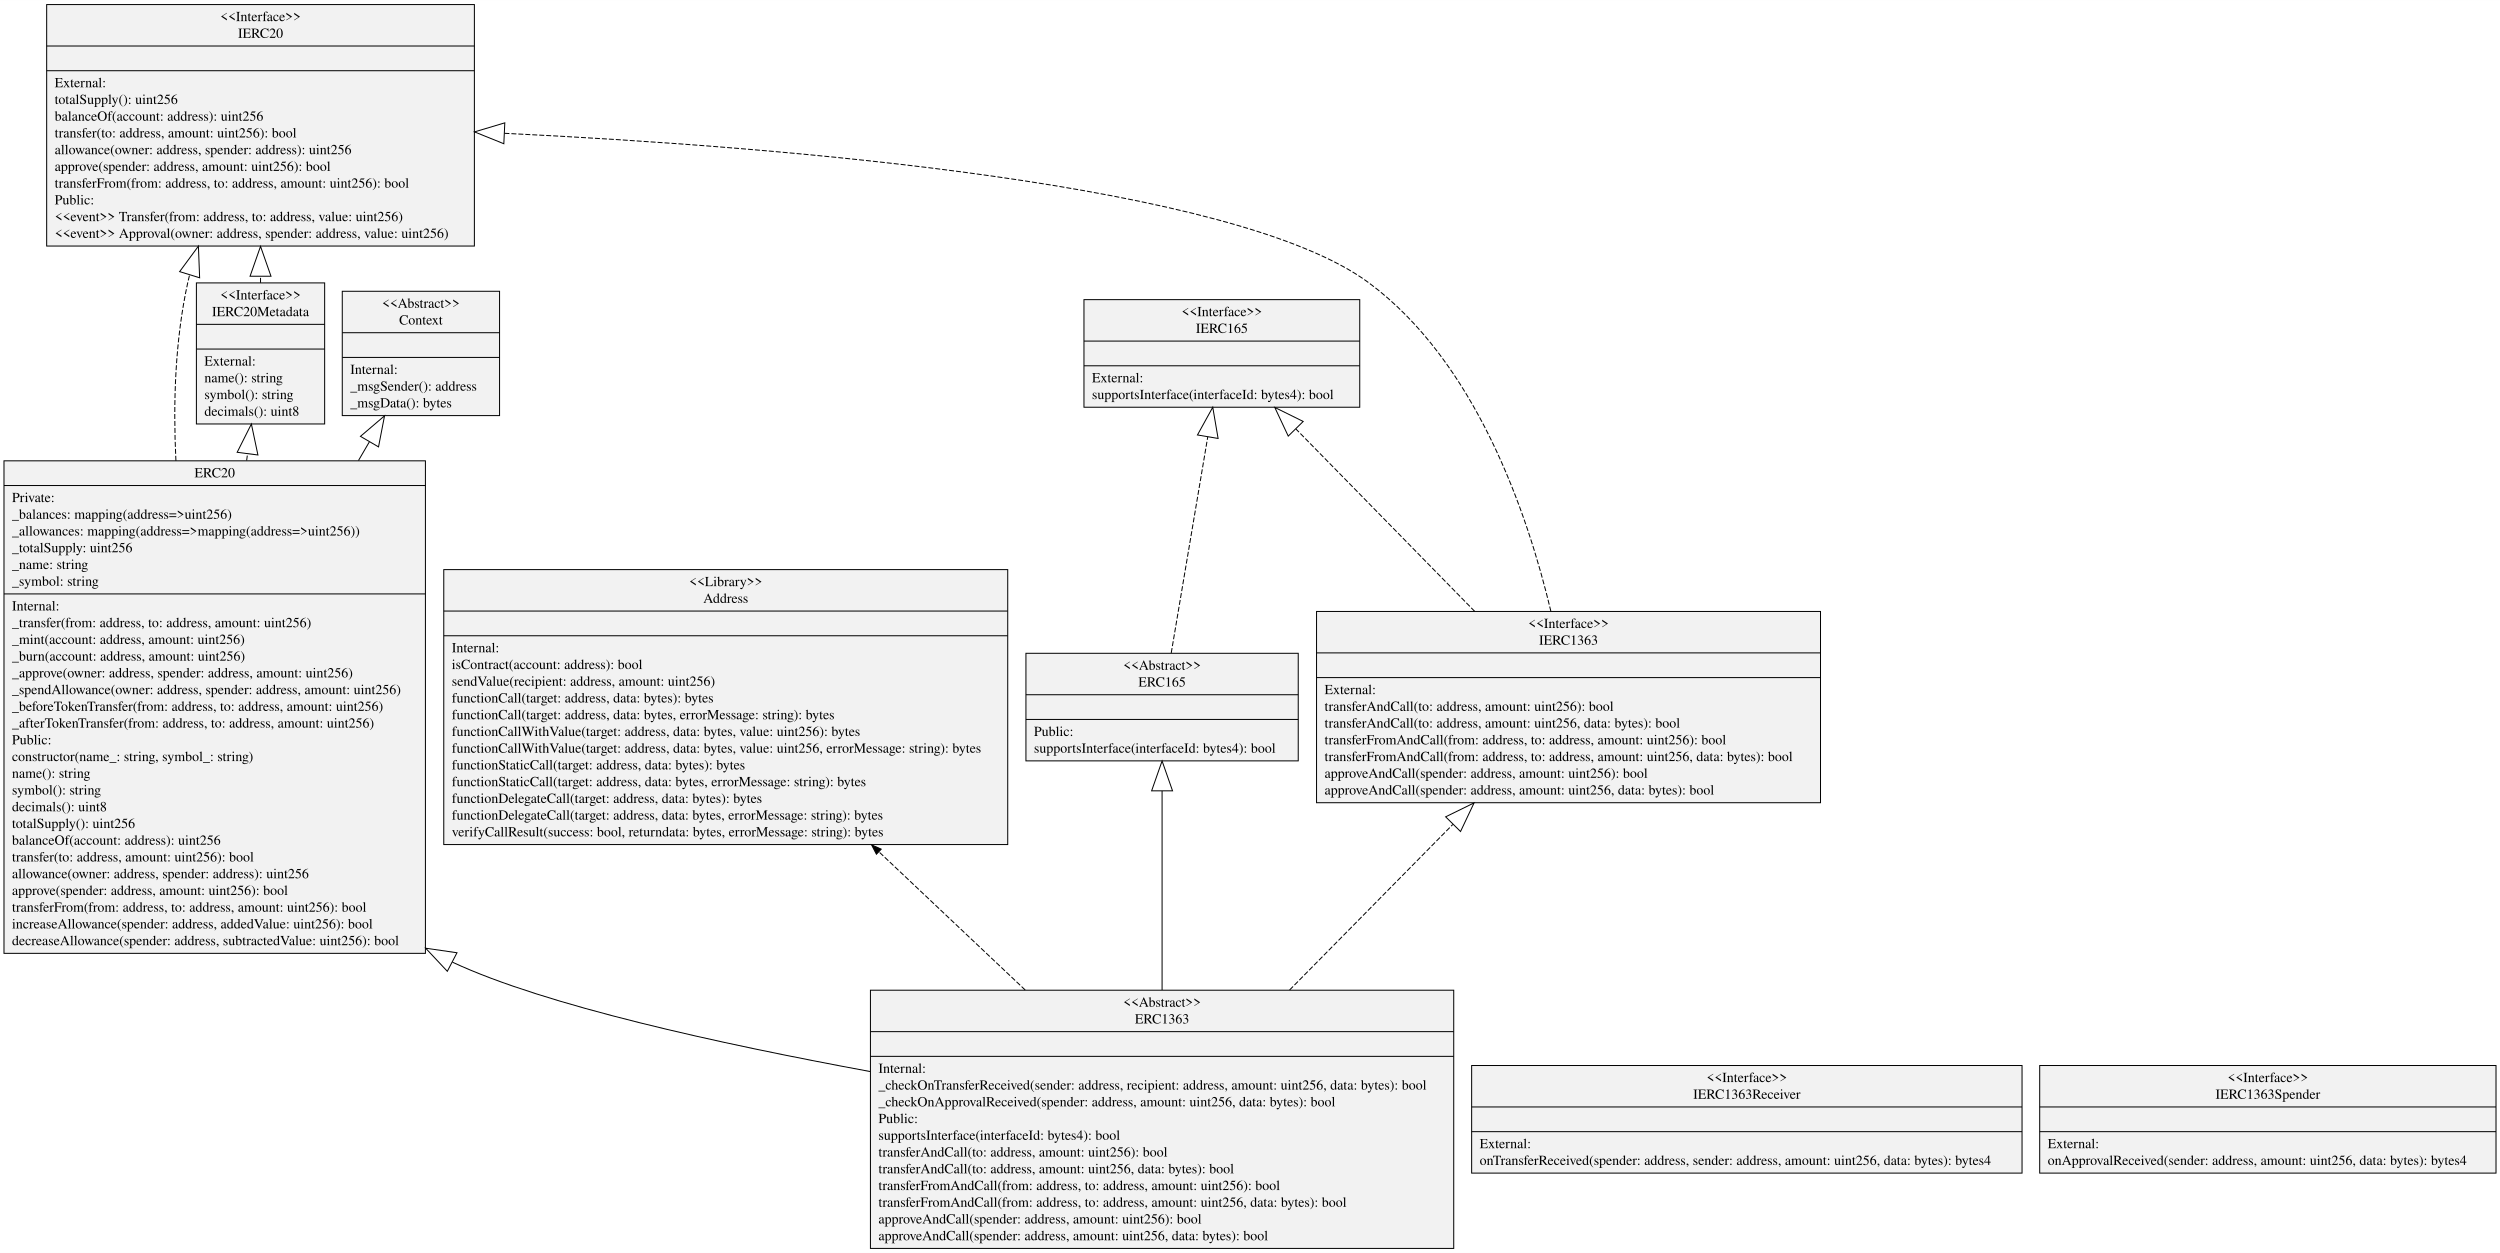
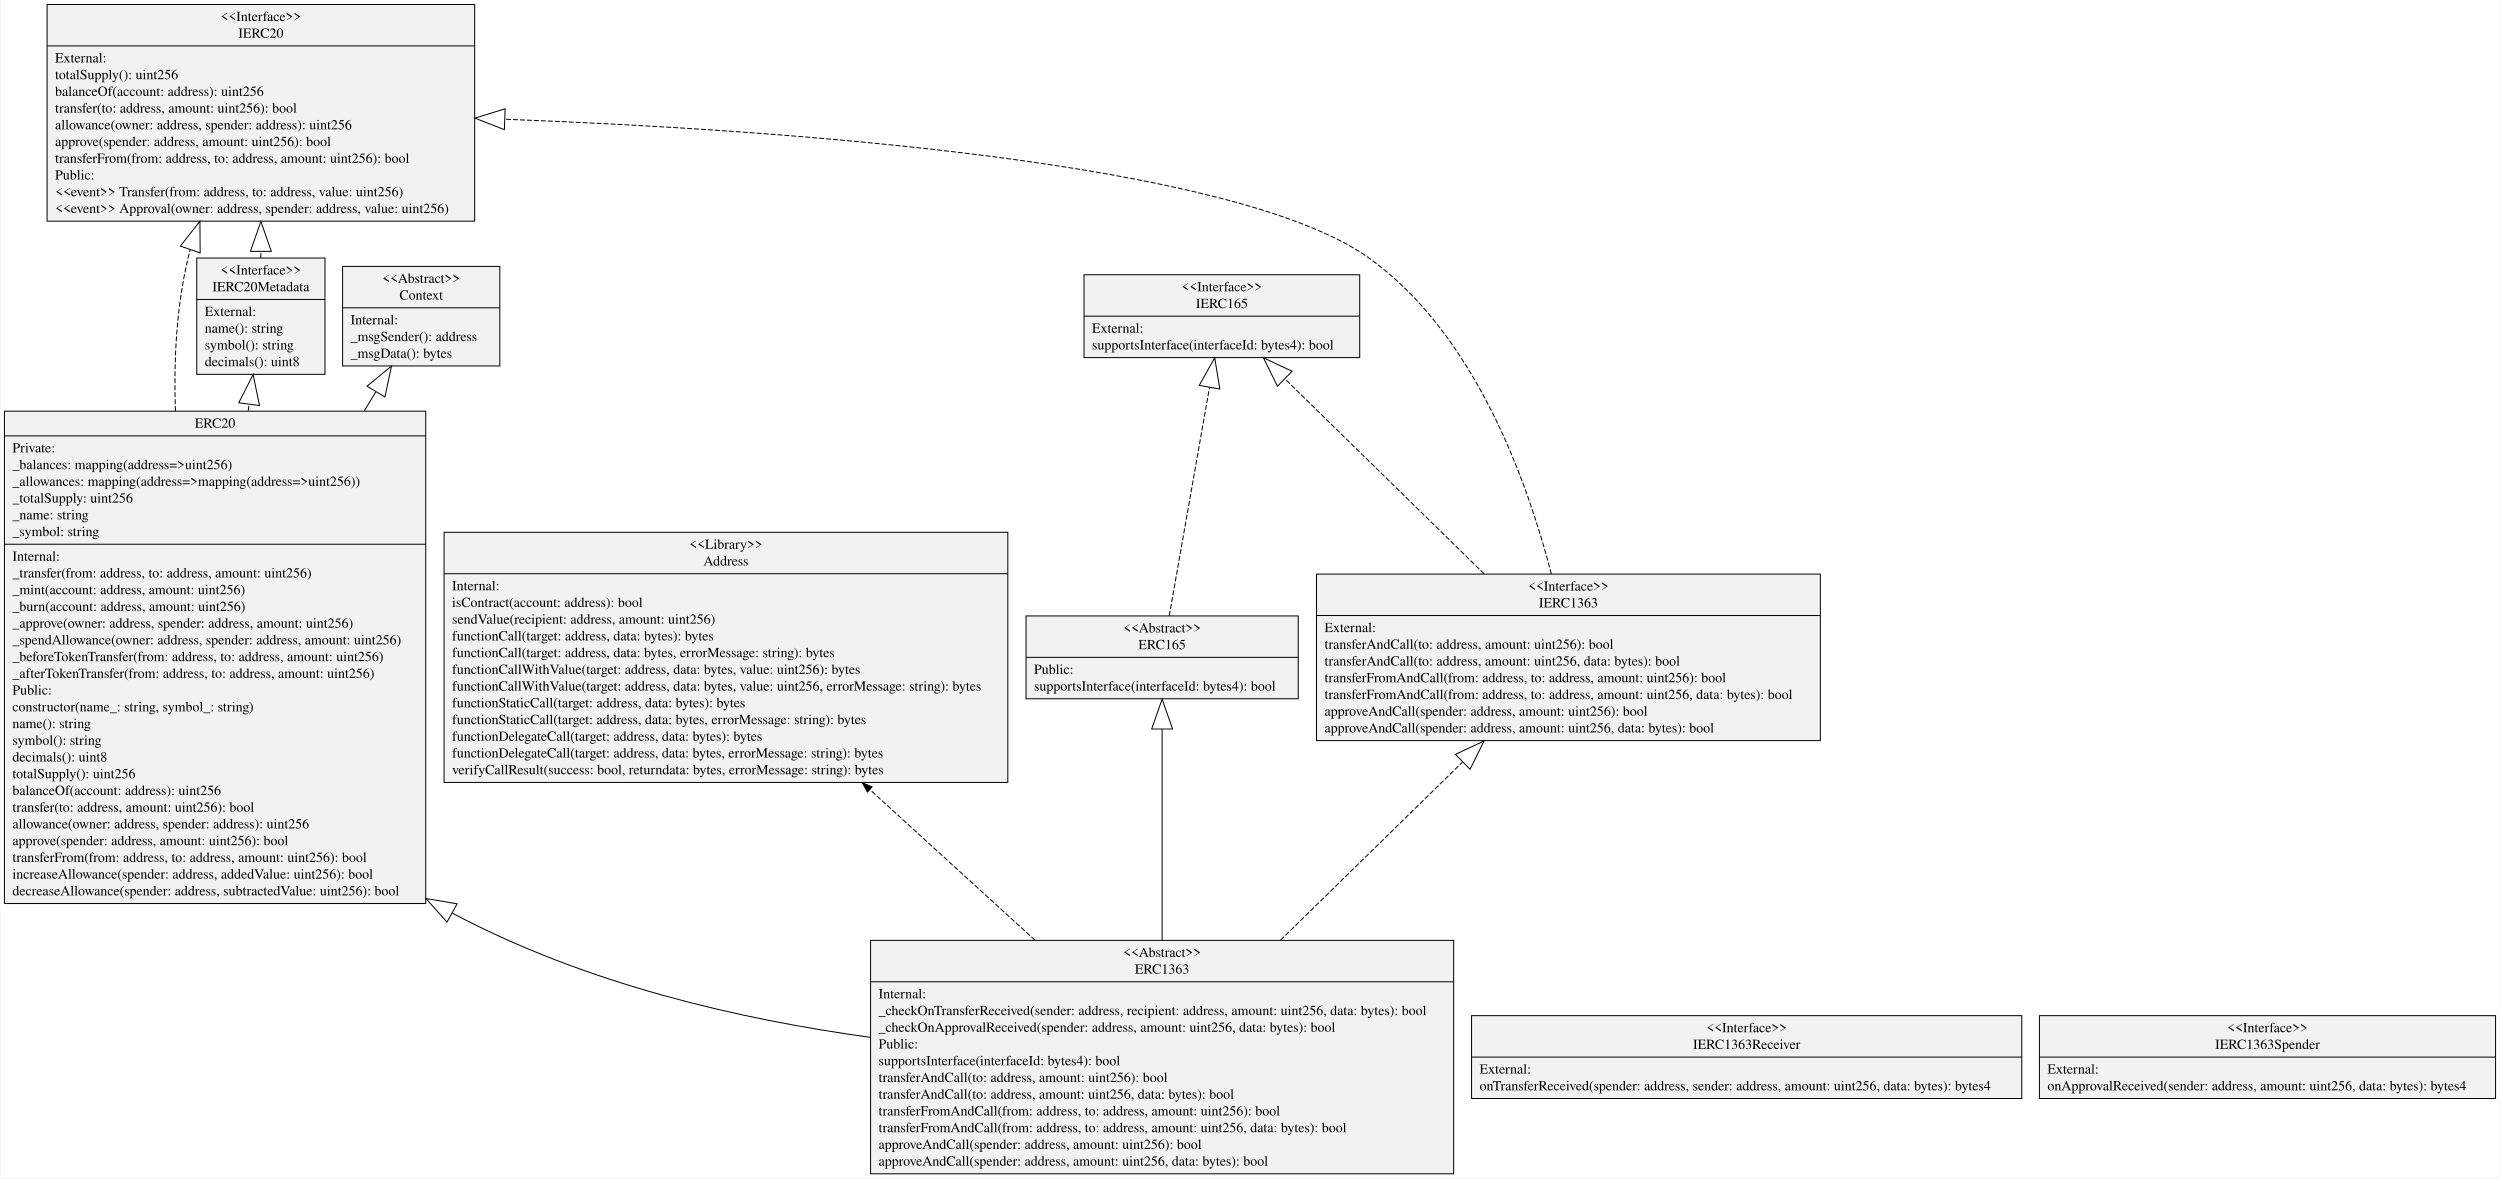
- <svg xmlns="http://www.w3.org/2000/svg" width="2510pt" height="1258pt" viewBox="0.00 0.00 2509.55 1257.60">
-   <g id="graph0" class="graph" transform="scale(1 1) rotate(0) translate(4 1253.6)">
-     <polygon fill="#ffffff" stroke="transparent" points="-4,4 -4,-1253.6 2505.546,-1253.6 2505.546,4 -4,4" />
+ <svg xmlns="http://www.w3.org/2000/svg" width="2510pt" height="1183pt" viewBox="0.00 0.00 2509.56 1183.20">
+   <g id="graph0" class="graph" transform="scale(1 1) rotate(0) translate(4 1179.2)">
+     <polygon fill="white" stroke="transparent" points="-4,4 -4,-1179.2 2505.56,-1179.2 2505.56,4 -4,4" />
    <g id="node1" class="node">
-       <polygon fill="#f2f2f2" stroke="#000000" points="42.851,-1006.7 42.851,-1249.1 472.19,-1249.1 472.19,-1006.7 42.851,-1006.7" />
-       <text text-anchor="middle" x="257.521" y="-1232.5" font-family="Times,serif" font-size="14.00" fill="#000000">&lt;&lt;Interface&gt;&gt;</text>
-       <text text-anchor="middle" x="257.521" y="-1215.7" font-family="Times,serif" font-size="14.00" fill="#000000">IERC20</text>
-       <polyline fill="none" stroke="#000000" points="42.851,-1207.5 472.19,-1207.5 " />
-       <text text-anchor="middle" x="257.521" y="-1190.9" font-family="Times,serif" font-size="14.00" fill="#000000"> </text>
-       <polyline fill="none" stroke="#000000" points="42.851,-1182.7 472.19,-1182.7 " />
-       <text text-anchor="start" x="50.851" y="-1166.1" font-family="Times,serif" font-size="14.00" fill="#000000">External:</text>
-       <text text-anchor="start" x="50.851" y="-1149.3" font-family="Times,serif" font-size="14.00" fill="#000000">     totalSupply(): uint256</text>
-       <text text-anchor="start" x="50.851" y="-1132.5" font-family="Times,serif" font-size="14.00" fill="#000000">     balanceOf(account: address): uint256</text>
-       <text text-anchor="start" x="50.851" y="-1115.7" font-family="Times,serif" font-size="14.00" fill="#000000">     transfer(to: address, amount: uint256): bool</text>
-       <text text-anchor="start" x="50.851" y="-1098.9" font-family="Times,serif" font-size="14.00" fill="#000000">     allowance(owner: address, spender: address): uint256</text>
-       <text text-anchor="start" x="50.851" y="-1082.1" font-family="Times,serif" font-size="14.00" fill="#000000">     approve(spender: address, amount: uint256): bool</text>
-       <text text-anchor="start" x="50.851" y="-1065.3" font-family="Times,serif" font-size="14.00" fill="#000000">     transferFrom(from: address, to: address, amount: uint256): bool</text>
-       <text text-anchor="start" x="50.851" y="-1048.5" font-family="Times,serif" font-size="14.00" fill="#000000">Public:</text>
-       <text text-anchor="start" x="50.851" y="-1031.7" font-family="Times,serif" font-size="14.00" fill="#000000">    &lt;&lt;event&gt;&gt; Transfer(from: address, to: address, value: uint256)</text>
-       <text text-anchor="start" x="50.851" y="-1014.9" font-family="Times,serif" font-size="14.00" fill="#000000">    &lt;&lt;event&gt;&gt; Approval(owner: address, spender: address, value: uint256)</text>
+       <polygon fill="#f2f2f2" stroke="black" points="42.85,-957.1 42.85,-1174.7 472.21,-1174.7 472.21,-957.1 42.85,-957.1" />
+       <text text-anchor="middle" x="257.53" y="-1158.1" font-family="Times,serif" font-size="14.00">&lt;&lt;Interface&gt;&gt;</text>
+       <text text-anchor="middle" x="257.53" y="-1141.3" font-family="Times,serif" font-size="14.00">IERC20</text>
+       <polyline fill="none" stroke="black" points="42.85,-1133.1 472.21,-1133.1 " />
+       <text text-anchor="start" x="50.85" y="-1116.5" font-family="Times,serif" font-size="14.00">External:</text>
+       <text text-anchor="start" x="50.85" y="-1099.7" font-family="Times,serif" font-size="14.00">     totalSupply(): uint256</text>
+       <text text-anchor="start" x="50.85" y="-1082.9" font-family="Times,serif" font-size="14.00">     balanceOf(account: address): uint256</text>
+       <text text-anchor="start" x="50.85" y="-1066.1" font-family="Times,serif" font-size="14.00">     transfer(to: address, amount: uint256): bool</text>
+       <text text-anchor="start" x="50.85" y="-1049.3" font-family="Times,serif" font-size="14.00">     allowance(owner: address, spender: address): uint256</text>
+       <text text-anchor="start" x="50.85" y="-1032.5" font-family="Times,serif" font-size="14.00">     approve(spender: address, amount: uint256): bool</text>
+       <text text-anchor="start" x="50.85" y="-1015.7" font-family="Times,serif" font-size="14.00">     transferFrom(from: address, to: address, amount: uint256): bool</text>
+       <text text-anchor="start" x="50.85" y="-998.9" font-family="Times,serif" font-size="14.00">Public:</text>
+       <text text-anchor="start" x="50.85" y="-982.1" font-family="Times,serif" font-size="14.00">    &lt;&lt;event&gt;&gt; Transfer(from: address, to: address, value: uint256)</text>
+       <text text-anchor="start" x="50.85" y="-965.3" font-family="Times,serif" font-size="14.00">    &lt;&lt;event&gt;&gt; Approval(owner: address, spender: address, value: uint256)</text>
    </g>
    <g id="node2" class="node">
-       <polygon fill="#f2f2f2" stroke="#000000" points="193.144,-828.1 193.144,-969.7 321.897,-969.7 321.897,-828.1 193.144,-828.1" />
-       <text text-anchor="middle" x="257.521" y="-953.1" font-family="Times,serif" font-size="14.00" fill="#000000">&lt;&lt;Interface&gt;&gt;</text>
-       <text text-anchor="middle" x="257.521" y="-936.3" font-family="Times,serif" font-size="14.00" fill="#000000">IERC20Metadata</text>
-       <polyline fill="none" stroke="#000000" points="193.144,-928.1 321.897,-928.1 " />
-       <text text-anchor="middle" x="257.521" y="-911.5" font-family="Times,serif" font-size="14.00" fill="#000000"> </text>
-       <polyline fill="none" stroke="#000000" points="193.144,-903.3 321.897,-903.3 " />
-       <text text-anchor="start" x="201.144" y="-886.7" font-family="Times,serif" font-size="14.00" fill="#000000">External:</text>
-       <text text-anchor="start" x="201.144" y="-869.9" font-family="Times,serif" font-size="14.00" fill="#000000">     name(): string</text>
-       <text text-anchor="start" x="201.144" y="-853.1" font-family="Times,serif" font-size="14.00" fill="#000000">     symbol(): string</text>
-       <text text-anchor="start" x="201.144" y="-836.3" font-family="Times,serif" font-size="14.00" fill="#000000">     decimals(): uint8</text>
+       <polygon fill="#f2f2f2" stroke="black" points="193.16,-803.3 193.16,-920.1 321.91,-920.1 321.91,-803.3 193.16,-803.3" />
+       <text text-anchor="middle" x="257.53" y="-903.5" font-family="Times,serif" font-size="14.00">&lt;&lt;Interface&gt;&gt;</text>
+       <text text-anchor="middle" x="257.53" y="-886.7" font-family="Times,serif" font-size="14.00">IERC20Metadata</text>
+       <polyline fill="none" stroke="black" points="193.16,-878.5 321.91,-878.5 " />
+       <text text-anchor="start" x="201.16" y="-861.9" font-family="Times,serif" font-size="14.00">External:</text>
+       <text text-anchor="start" x="201.16" y="-845.1" font-family="Times,serif" font-size="14.00">     name(): string</text>
+       <text text-anchor="start" x="201.16" y="-828.3" font-family="Times,serif" font-size="14.00">     symbol(): string</text>
+       <text text-anchor="start" x="201.16" y="-811.5" font-family="Times,serif" font-size="14.00">     decimals(): uint8</text>
    </g>
    <g id="edge1" class="edge">
-       <path fill="none" stroke="#000000" stroke-dasharray="5,2" d="M257.521,-969.789C257.521,-971.889 257.521,-974.013 257.521,-976.156" />
-       <polygon fill="none" stroke="#000000" points="247.021,-976.399 257.521,-1006.399 268.021,-976.399 247.021,-976.399" />
+       <path fill="none" stroke="black" stroke-dasharray="5,2" d="M257.53,-920.1C257.53,-922.27 257.53,-924.47 257.53,-926.7" />
+       <polygon fill="none" stroke="black" points="247.03,-926.81 257.53,-956.81 268.03,-926.81 247.03,-926.81" />
    </g>
    <g id="node3" class="node">
-       <polygon fill="#f2f2f2" stroke="#000000" points="339.572,-836.5 339.572,-961.3 497.47,-961.3 497.47,-836.5 339.572,-836.5" />
-       <text text-anchor="middle" x="418.521" y="-944.7" font-family="Times,serif" font-size="14.00" fill="#000000">&lt;&lt;Abstract&gt;&gt;</text>
-       <text text-anchor="middle" x="418.521" y="-927.9" font-family="Times,serif" font-size="14.00" fill="#000000">Context</text>
-       <polyline fill="none" stroke="#000000" points="339.572,-919.7 497.47,-919.7 " />
-       <text text-anchor="middle" x="418.521" y="-903.1" font-family="Times,serif" font-size="14.00" fill="#000000"> </text>
-       <polyline fill="none" stroke="#000000" points="339.572,-894.9 497.47,-894.9 " />
-       <text text-anchor="start" x="347.572" y="-878.3" font-family="Times,serif" font-size="14.00" fill="#000000">Internal:</text>
-       <text text-anchor="start" x="347.572" y="-861.5" font-family="Times,serif" font-size="14.00" fill="#000000">    _msgSender(): address</text>
-       <text text-anchor="start" x="347.572" y="-844.7" font-family="Times,serif" font-size="14.00" fill="#000000">    _msgData(): bytes</text>
+       <polygon fill="#f2f2f2" stroke="black" points="339.58,-811.7 339.58,-911.7 497.49,-911.7 497.49,-811.7 339.58,-811.7" />
+       <text text-anchor="middle" x="418.53" y="-895.1" font-family="Times,serif" font-size="14.00">&lt;&lt;Abstract&gt;&gt;</text>
+       <text text-anchor="middle" x="418.53" y="-878.3" font-family="Times,serif" font-size="14.00">Context</text>
+       <polyline fill="none" stroke="black" points="339.58,-870.1 497.49,-870.1 " />
+       <text text-anchor="start" x="347.58" y="-853.5" font-family="Times,serif" font-size="14.00">Internal:</text>
+       <text text-anchor="start" x="347.58" y="-836.7" font-family="Times,serif" font-size="14.00">    _msgSender(): address</text>
+       <text text-anchor="start" x="347.58" y="-819.9" font-family="Times,serif" font-size="14.00">    _msgData(): bytes</text>
    </g>
    <g id="node4" class="node">
-       <polygon fill="#f2f2f2" stroke="#000000" points="0,-296.7 0,-791.1 423.042,-791.1 423.042,-296.7 0,-296.7" />
-       <text text-anchor="middle" x="211.521" y="-774.5" font-family="Times,serif" font-size="14.00" fill="#000000">ERC20</text>
-       <polyline fill="none" stroke="#000000" points="0,-766.3 423.042,-766.3 " />
-       <text text-anchor="start" x="8" y="-749.7" font-family="Times,serif" font-size="14.00" fill="#000000">Private:</text>
-       <text text-anchor="start" x="8" y="-732.9" font-family="Times,serif" font-size="14.00" fill="#000000">   _balances: mapping(address=&gt;uint256)</text>
-       <text text-anchor="start" x="8" y="-716.1" font-family="Times,serif" font-size="14.00" fill="#000000">   _allowances: mapping(address=&gt;mapping(address=&gt;uint256))</text>
-       <text text-anchor="start" x="8" y="-699.3" font-family="Times,serif" font-size="14.00" fill="#000000">   _totalSupply: uint256</text>
-       <text text-anchor="start" x="8" y="-682.5" font-family="Times,serif" font-size="14.00" fill="#000000">   _name: string</text>
-       <text text-anchor="start" x="8" y="-665.7" font-family="Times,serif" font-size="14.00" fill="#000000">   _symbol: string</text>
-       <polyline fill="none" stroke="#000000" points="0,-657.5 423.042,-657.5 " />
-       <text text-anchor="start" x="8" y="-640.9" font-family="Times,serif" font-size="14.00" fill="#000000">Internal:</text>
-       <text text-anchor="start" x="8" y="-624.1" font-family="Times,serif" font-size="14.00" fill="#000000">    _transfer(from: address, to: address, amount: uint256)</text>
-       <text text-anchor="start" x="8" y="-607.3" font-family="Times,serif" font-size="14.00" fill="#000000">    _mint(account: address, amount: uint256)</text>
-       <text text-anchor="start" x="8" y="-590.5" font-family="Times,serif" font-size="14.00" fill="#000000">    _burn(account: address, amount: uint256)</text>
-       <text text-anchor="start" x="8" y="-573.7" font-family="Times,serif" font-size="14.00" fill="#000000">    _approve(owner: address, spender: address, amount: uint256)</text>
-       <text text-anchor="start" x="8" y="-556.9" font-family="Times,serif" font-size="14.00" fill="#000000">    _spendAllowance(owner: address, spender: address, amount: uint256)</text>
-       <text text-anchor="start" x="8" y="-540.1" font-family="Times,serif" font-size="14.00" fill="#000000">    _beforeTokenTransfer(from: address, to: address, amount: uint256)</text>
-       <text text-anchor="start" x="8" y="-523.3" font-family="Times,serif" font-size="14.00" fill="#000000">    _afterTokenTransfer(from: address, to: address, amount: uint256)</text>
-       <text text-anchor="start" x="8" y="-506.5" font-family="Times,serif" font-size="14.00" fill="#000000">Public:</text>
-       <text text-anchor="start" x="8" y="-489.7" font-family="Times,serif" font-size="14.00" fill="#000000">    constructor(name_: string, symbol_: string)</text>
-       <text text-anchor="start" x="8" y="-472.9" font-family="Times,serif" font-size="14.00" fill="#000000">    name(): string</text>
-       <text text-anchor="start" x="8" y="-456.1" font-family="Times,serif" font-size="14.00" fill="#000000">    symbol(): string</text>
-       <text text-anchor="start" x="8" y="-439.3" font-family="Times,serif" font-size="14.00" fill="#000000">    decimals(): uint8</text>
-       <text text-anchor="start" x="8" y="-422.5" font-family="Times,serif" font-size="14.00" fill="#000000">    totalSupply(): uint256</text>
-       <text text-anchor="start" x="8" y="-405.7" font-family="Times,serif" font-size="14.00" fill="#000000">    balanceOf(account: address): uint256</text>
-       <text text-anchor="start" x="8" y="-388.9" font-family="Times,serif" font-size="14.00" fill="#000000">    transfer(to: address, amount: uint256): bool</text>
-       <text text-anchor="start" x="8" y="-372.1" font-family="Times,serif" font-size="14.00" fill="#000000">    allowance(owner: address, spender: address): uint256</text>
-       <text text-anchor="start" x="8" y="-355.3" font-family="Times,serif" font-size="14.00" fill="#000000">    approve(spender: address, amount: uint256): bool</text>
-       <text text-anchor="start" x="8" y="-338.5" font-family="Times,serif" font-size="14.00" fill="#000000">    transferFrom(from: address, to: address, amount: uint256): bool</text>
-       <text text-anchor="start" x="8" y="-321.7" font-family="Times,serif" font-size="14.00" fill="#000000">    increaseAllowance(spender: address, addedValue: uint256): bool</text>
-       <text text-anchor="start" x="8" y="-304.9" font-family="Times,serif" font-size="14.00" fill="#000000">    decreaseAllowance(spender: address, subtractedValue: uint256): bool</text>
+       <polygon fill="#f2f2f2" stroke="black" points="0,-271.9 0,-766.3 423.07,-766.3 423.07,-271.9 0,-271.9" />
+       <text text-anchor="middle" x="211.53" y="-749.7" font-family="Times,serif" font-size="14.00">ERC20</text>
+       <polyline fill="none" stroke="black" points="0,-741.5 423.07,-741.5 " />
+       <text text-anchor="start" x="8" y="-724.9" font-family="Times,serif" font-size="14.00">Private:</text>
+       <text text-anchor="start" x="8" y="-708.1" font-family="Times,serif" font-size="14.00">   _balances: mapping(address=&gt;uint256)</text>
+       <text text-anchor="start" x="8" y="-691.3" font-family="Times,serif" font-size="14.00">   _allowances: mapping(address=&gt;mapping(address=&gt;uint256))</text>
+       <text text-anchor="start" x="8" y="-674.5" font-family="Times,serif" font-size="14.00">   _totalSupply: uint256</text>
+       <text text-anchor="start" x="8" y="-657.7" font-family="Times,serif" font-size="14.00">   _name: string</text>
+       <text text-anchor="start" x="8" y="-640.9" font-family="Times,serif" font-size="14.00">   _symbol: string</text>
+       <polyline fill="none" stroke="black" points="0,-632.7 423.07,-632.7 " />
+       <text text-anchor="start" x="8" y="-616.1" font-family="Times,serif" font-size="14.00">Internal:</text>
+       <text text-anchor="start" x="8" y="-599.3" font-family="Times,serif" font-size="14.00">    _transfer(from: address, to: address, amount: uint256)</text>
+       <text text-anchor="start" x="8" y="-582.5" font-family="Times,serif" font-size="14.00">    _mint(account: address, amount: uint256)</text>
+       <text text-anchor="start" x="8" y="-565.7" font-family="Times,serif" font-size="14.00">    _burn(account: address, amount: uint256)</text>
+       <text text-anchor="start" x="8" y="-548.9" font-family="Times,serif" font-size="14.00">    _approve(owner: address, spender: address, amount: uint256)</text>
+       <text text-anchor="start" x="8" y="-532.1" font-family="Times,serif" font-size="14.00">    _spendAllowance(owner: address, spender: address, amount: uint256)</text>
+       <text text-anchor="start" x="8" y="-515.3" font-family="Times,serif" font-size="14.00">    _beforeTokenTransfer(from: address, to: address, amount: uint256)</text>
+       <text text-anchor="start" x="8" y="-498.5" font-family="Times,serif" font-size="14.00">    _afterTokenTransfer(from: address, to: address, amount: uint256)</text>
+       <text text-anchor="start" x="8" y="-481.7" font-family="Times,serif" font-size="14.00">Public:</text>
+       <text text-anchor="start" x="8" y="-464.9" font-family="Times,serif" font-size="14.00">    constructor(name_: string, symbol_: string)</text>
+       <text text-anchor="start" x="8" y="-448.1" font-family="Times,serif" font-size="14.00">    name(): string</text>
+       <text text-anchor="start" x="8" y="-431.3" font-family="Times,serif" font-size="14.00">    symbol(): string</text>
+       <text text-anchor="start" x="8" y="-414.5" font-family="Times,serif" font-size="14.00">    decimals(): uint8</text>
+       <text text-anchor="start" x="8" y="-397.7" font-family="Times,serif" font-size="14.00">    totalSupply(): uint256</text>
+       <text text-anchor="start" x="8" y="-380.9" font-family="Times,serif" font-size="14.00">    balanceOf(account: address): uint256</text>
+       <text text-anchor="start" x="8" y="-364.1" font-family="Times,serif" font-size="14.00">    transfer(to: address, amount: uint256): bool</text>
+       <text text-anchor="start" x="8" y="-347.3" font-family="Times,serif" font-size="14.00">    allowance(owner: address, spender: address): uint256</text>
+       <text text-anchor="start" x="8" y="-330.5" font-family="Times,serif" font-size="14.00">    approve(spender: address, amount: uint256): bool</text>
+       <text text-anchor="start" x="8" y="-313.7" font-family="Times,serif" font-size="14.00">    transferFrom(from: address, to: address, amount: uint256): bool</text>
+       <text text-anchor="start" x="8" y="-296.9" font-family="Times,serif" font-size="14.00">    increaseAllowance(spender: address, addedValue: uint256): bool</text>
+       <text text-anchor="start" x="8" y="-280.1" font-family="Times,serif" font-size="14.00">    decreaseAllowance(spender: address, subtractedValue: uint256): bool</text>
    </g>
    <g id="edge3" class="edge">
-       <path fill="none" stroke="#000000" stroke-dasharray="5,2" d="M172.591,-791.133C169.661,-850.289 171.901,-912.895 184.521,-970.2 185.082,-972.748 185.689,-975.304 186.337,-977.864" />
-       <polygon fill="none" stroke="#000000" points="176.318,-981.009 195.168,-1006.601 196.392,-974.84 176.318,-981.009" />
+       <path fill="none" stroke="black" stroke-dasharray="5,2" d="M171.74,-766.41C169.88,-817.84 172.79,-871.37 184.53,-920.6 185.17,-923.26 185.86,-925.92 186.6,-928.59" />
+       <polygon fill="none" stroke="black" points="176.69,-932.05 196.32,-957.05 196.56,-925.27 176.69,-932.05" />
    </g>
    <g id="edge4" class="edge">
-       <path fill="none" stroke="#000000" stroke-dasharray="5,2" d="M243.595,-791.425C243.882,-793.645 244.167,-795.847 244.45,-798.031" />
-       <polygon fill="none" stroke="#000000" points="234.074,-799.661 248.342,-828.063 254.9,-796.963 234.074,-799.661" />
+       <path fill="none" stroke="black" stroke-dasharray="5,2" d="M244.84,-766.73C245.13,-768.86 245.42,-770.97 245.7,-773.07" />
+       <polygon fill="none" stroke="black" points="235.33,-774.76 249.75,-803.09 256.14,-771.95 235.33,-774.76" />
    </g>
    <g id="edge2" class="edge">
-       <path fill="none" stroke="#000000" d="M355.852,-791.425C359.59,-797.834 363.242,-804.099 366.786,-810.176" />
-       <polygon fill="none" stroke="#000000" points="357.825,-815.654 382.007,-836.281 375.966,-805.076 357.825,-815.654" />
+       <path fill="none" stroke="black" d="M361.42,-766.73C365.4,-773.28 369.27,-779.64 372.98,-785.75" />
+       <polygon fill="none" stroke="black" points="364.15,-791.44 388.71,-811.63 382.1,-780.54 364.15,-791.44" />
    </g>
    <g id="node5" class="node">
-       <polygon fill="#f2f2f2" stroke="#000000" points="441.463,-405.9 441.463,-681.9 1007.579,-681.9 1007.579,-405.9 441.463,-405.9" />
-       <text text-anchor="middle" x="724.521" y="-665.3" font-family="Times,serif" font-size="14.00" fill="#000000">&lt;&lt;Library&gt;&gt;</text>
-       <text text-anchor="middle" x="724.521" y="-648.5" font-family="Times,serif" font-size="14.00" fill="#000000">Address</text>
-       <polyline fill="none" stroke="#000000" points="441.463,-640.3 1007.579,-640.3 " />
-       <text text-anchor="middle" x="724.521" y="-623.7" font-family="Times,serif" font-size="14.00" fill="#000000"> </text>
-       <polyline fill="none" stroke="#000000" points="441.463,-615.5 1007.579,-615.5 " />
-       <text text-anchor="start" x="449.463" y="-598.9" font-family="Times,serif" font-size="14.00" fill="#000000">Internal:</text>
-       <text text-anchor="start" x="449.463" y="-582.1" font-family="Times,serif" font-size="14.00" fill="#000000">    isContract(account: address): bool</text>
-       <text text-anchor="start" x="449.463" y="-565.3" font-family="Times,serif" font-size="14.00" fill="#000000">    sendValue(recipient: address, amount: uint256)</text>
-       <text text-anchor="start" x="449.463" y="-548.5" font-family="Times,serif" font-size="14.00" fill="#000000">    functionCall(target: address, data: bytes): bytes</text>
-       <text text-anchor="start" x="449.463" y="-531.7" font-family="Times,serif" font-size="14.00" fill="#000000">    functionCall(target: address, data: bytes, errorMessage: string): bytes</text>
-       <text text-anchor="start" x="449.463" y="-514.9" font-family="Times,serif" font-size="14.00" fill="#000000">    functionCallWithValue(target: address, data: bytes, value: uint256): bytes</text>
-       <text text-anchor="start" x="449.463" y="-498.1" font-family="Times,serif" font-size="14.00" fill="#000000">    functionCallWithValue(target: address, data: bytes, value: uint256, errorMessage: string): bytes</text>
-       <text text-anchor="start" x="449.463" y="-481.3" font-family="Times,serif" font-size="14.00" fill="#000000">    functionStaticCall(target: address, data: bytes): bytes</text>
-       <text text-anchor="start" x="449.463" y="-464.5" font-family="Times,serif" font-size="14.00" fill="#000000">    functionStaticCall(target: address, data: bytes, errorMessage: string): bytes</text>
-       <text text-anchor="start" x="449.463" y="-447.7" font-family="Times,serif" font-size="14.00" fill="#000000">    functionDelegateCall(target: address, data: bytes): bytes</text>
-       <text text-anchor="start" x="449.463" y="-430.9" font-family="Times,serif" font-size="14.00" fill="#000000">    functionDelegateCall(target: address, data: bytes, errorMessage: string): bytes</text>
-       <text text-anchor="start" x="449.463" y="-414.1" font-family="Times,serif" font-size="14.00" fill="#000000">    verifyCallResult(success: bool, returndata: bytes, errorMessage: string): bytes</text>
+       <polygon fill="#f2f2f2" stroke="black" points="441.47,-393.5 441.47,-644.7 1007.6,-644.7 1007.6,-393.5 441.47,-393.5" />
+       <text text-anchor="middle" x="724.53" y="-628.1" font-family="Times,serif" font-size="14.00">&lt;&lt;Library&gt;&gt;</text>
+       <text text-anchor="middle" x="724.53" y="-611.3" font-family="Times,serif" font-size="14.00">Address</text>
+       <polyline fill="none" stroke="black" points="441.47,-603.1 1007.6,-603.1 " />
+       <text text-anchor="start" x="449.47" y="-586.5" font-family="Times,serif" font-size="14.00">Internal:</text>
+       <text text-anchor="start" x="449.47" y="-569.7" font-family="Times,serif" font-size="14.00">    isContract(account: address): bool</text>
+       <text text-anchor="start" x="449.47" y="-552.9" font-family="Times,serif" font-size="14.00">    sendValue(recipient: address, amount: uint256)</text>
+       <text text-anchor="start" x="449.47" y="-536.1" font-family="Times,serif" font-size="14.00">    functionCall(target: address, data: bytes): bytes</text>
+       <text text-anchor="start" x="449.47" y="-519.3" font-family="Times,serif" font-size="14.00">    functionCall(target: address, data: bytes, errorMessage: string): bytes</text>
+       <text text-anchor="start" x="449.47" y="-502.5" font-family="Times,serif" font-size="14.00">    functionCallWithValue(target: address, data: bytes, value: uint256): bytes</text>
+       <text text-anchor="start" x="449.47" y="-485.7" font-family="Times,serif" font-size="14.00">    functionCallWithValue(target: address, data: bytes, value: uint256, errorMessage: string): bytes</text>
+       <text text-anchor="start" x="449.47" y="-468.9" font-family="Times,serif" font-size="14.00">    functionStaticCall(target: address, data: bytes): bytes</text>
+       <text text-anchor="start" x="449.47" y="-452.1" font-family="Times,serif" font-size="14.00">    functionStaticCall(target: address, data: bytes, errorMessage: string): bytes</text>
+       <text text-anchor="start" x="449.47" y="-435.3" font-family="Times,serif" font-size="14.00">    functionDelegateCall(target: address, data: bytes): bytes</text>
+       <text text-anchor="start" x="449.47" y="-418.5" font-family="Times,serif" font-size="14.00">    functionDelegateCall(target: address, data: bytes, errorMessage: string): bytes</text>
+       <text text-anchor="start" x="449.47" y="-401.7" font-family="Times,serif" font-size="14.00">    verifyCallResult(success: bool, returndata: bytes, errorMessage: string): bytes</text>
    </g>
    <g id="node6" class="node">
-       <polygon fill="#f2f2f2" stroke="#000000" points="1084.103,-844.9 1084.103,-952.9 1360.938,-952.9 1360.938,-844.9 1084.103,-844.9" />
-       <text text-anchor="middle" x="1222.521" y="-936.3" font-family="Times,serif" font-size="14.00" fill="#000000">&lt;&lt;Interface&gt;&gt;</text>
-       <text text-anchor="middle" x="1222.521" y="-919.5" font-family="Times,serif" font-size="14.00" fill="#000000">IERC165</text>
-       <polyline fill="none" stroke="#000000" points="1084.103,-911.3 1360.938,-911.3 " />
-       <text text-anchor="middle" x="1222.521" y="-894.7" font-family="Times,serif" font-size="14.00" fill="#000000"> </text>
-       <polyline fill="none" stroke="#000000" points="1084.103,-886.5 1360.938,-886.5 " />
-       <text text-anchor="start" x="1092.103" y="-869.9" font-family="Times,serif" font-size="14.00" fill="#000000">External:</text>
-       <text text-anchor="start" x="1092.103" y="-853.1" font-family="Times,serif" font-size="14.00" fill="#000000">     supportsInterface(interfaceId: bytes4): bool</text>
+       <polygon fill="#f2f2f2" stroke="black" points="1084.11,-820.1 1084.11,-903.3 1360.96,-903.3 1360.96,-820.1 1084.11,-820.1" />
+       <text text-anchor="middle" x="1222.53" y="-886.7" font-family="Times,serif" font-size="14.00">&lt;&lt;Interface&gt;&gt;</text>
+       <text text-anchor="middle" x="1222.53" y="-869.9" font-family="Times,serif" font-size="14.00">IERC165</text>
+       <polyline fill="none" stroke="black" points="1084.11,-861.7 1360.96,-861.7 " />
+       <text text-anchor="start" x="1092.11" y="-845.1" font-family="Times,serif" font-size="14.00">External:</text>
+       <text text-anchor="start" x="1092.11" y="-828.3" font-family="Times,serif" font-size="14.00">     supportsInterface(interfaceId: bytes4): bool</text>
    </g>
    <g id="node7" class="node">
-       <polygon fill="#f2f2f2" stroke="#000000" points="1025.853,-489.9 1025.853,-597.9 1299.188,-597.9 1299.188,-489.9 1025.853,-489.9" />
-       <text text-anchor="middle" x="1162.521" y="-581.3" font-family="Times,serif" font-size="14.00" fill="#000000">&lt;&lt;Abstract&gt;&gt;</text>
-       <text text-anchor="middle" x="1162.521" y="-564.5" font-family="Times,serif" font-size="14.00" fill="#000000">ERC165</text>
-       <polyline fill="none" stroke="#000000" points="1025.853,-556.3 1299.188,-556.3 " />
-       <text text-anchor="middle" x="1162.521" y="-539.7" font-family="Times,serif" font-size="14.00" fill="#000000"> </text>
-       <polyline fill="none" stroke="#000000" points="1025.853,-531.5 1299.188,-531.5 " />
-       <text text-anchor="start" x="1033.853" y="-514.9" font-family="Times,serif" font-size="14.00" fill="#000000">Public:</text>
-       <text text-anchor="start" x="1033.853" y="-498.1" font-family="Times,serif" font-size="14.00" fill="#000000">    supportsInterface(interfaceId: bytes4): bool</text>
+       <polygon fill="#f2f2f2" stroke="black" points="1025.86,-477.5 1025.86,-560.7 1299.21,-560.7 1299.21,-477.5 1025.86,-477.5" />
+       <text text-anchor="middle" x="1162.53" y="-544.1" font-family="Times,serif" font-size="14.00">&lt;&lt;Abstract&gt;&gt;</text>
+       <text text-anchor="middle" x="1162.53" y="-527.3" font-family="Times,serif" font-size="14.00">ERC165</text>
+       <polyline fill="none" stroke="black" points="1025.86,-519.1 1299.21,-519.1 " />
+       <text text-anchor="start" x="1033.86" y="-502.5" font-family="Times,serif" font-size="14.00">Public:</text>
+       <text text-anchor="start" x="1033.86" y="-485.7" font-family="Times,serif" font-size="14.00">    supportsInterface(interfaceId: bytes4): bool</text>
    </g>
    <g id="edge5" class="edge">
-       <path fill="none" stroke="#000000" stroke-dasharray="5,2" d="M1171.699,-598.203C1181.462,-655.968 1197.03,-748.081 1208.366,-815.149" />
-       <polygon fill="none" stroke="#000000" points="1198.04,-817.063 1213.393,-844.894 1218.747,-813.563 1198.04,-817.063" />
+       <path fill="none" stroke="black" stroke-dasharray="5,2" d="M1169.71,-560.85C1179.7,-617.53 1197.92,-721 1210.13,-790.31" />
+       <polygon fill="none" stroke="black" points="1199.8,-792.18 1215.35,-819.91 1220.48,-788.54 1199.8,-792.18" />
    </g>
    <g id="node8" class="node">
-       <polygon fill="#f2f2f2" stroke="#000000" points="1317.575,-447.9 1317.575,-639.9 1823.466,-639.9 1823.466,-447.9 1317.575,-447.9" />
-       <text text-anchor="middle" x="1570.521" y="-623.3" font-family="Times,serif" font-size="14.00" fill="#000000">&lt;&lt;Interface&gt;&gt;</text>
-       <text text-anchor="middle" x="1570.521" y="-606.5" font-family="Times,serif" font-size="14.00" fill="#000000">IERC1363</text>
-       <polyline fill="none" stroke="#000000" points="1317.575,-598.3 1823.466,-598.3 " />
-       <text text-anchor="middle" x="1570.521" y="-581.7" font-family="Times,serif" font-size="14.00" fill="#000000"> </text>
-       <polyline fill="none" stroke="#000000" points="1317.575,-573.5 1823.466,-573.5 " />
-       <text text-anchor="start" x="1325.575" y="-556.9" font-family="Times,serif" font-size="14.00" fill="#000000">External:</text>
-       <text text-anchor="start" x="1325.575" y="-540.1" font-family="Times,serif" font-size="14.00" fill="#000000">     transferAndCall(to: address, amount: uint256): bool</text>
-       <text text-anchor="start" x="1325.575" y="-523.3" font-family="Times,serif" font-size="14.00" fill="#000000">     transferAndCall(to: address, amount: uint256, data: bytes): bool</text>
-       <text text-anchor="start" x="1325.575" y="-506.5" font-family="Times,serif" font-size="14.00" fill="#000000">     transferFromAndCall(from: address, to: address, amount: uint256): bool</text>
-       <text text-anchor="start" x="1325.575" y="-489.7" font-family="Times,serif" font-size="14.00" fill="#000000">     transferFromAndCall(from: address, to: address, amount: uint256, data: bytes): bool</text>
-       <text text-anchor="start" x="1325.575" y="-472.9" font-family="Times,serif" font-size="14.00" fill="#000000">     approveAndCall(spender: address, amount: uint256): bool</text>
-       <text text-anchor="start" x="1325.575" y="-456.1" font-family="Times,serif" font-size="14.00" fill="#000000">     approveAndCall(spender: address, amount: uint256, data: bytes): bool</text>
+       <polygon fill="#f2f2f2" stroke="black" points="1317.58,-435.5 1317.58,-602.7 1823.49,-602.7 1823.49,-435.5 1317.58,-435.5" />
+       <text text-anchor="middle" x="1570.53" y="-586.1" font-family="Times,serif" font-size="14.00">&lt;&lt;Interface&gt;&gt;</text>
+       <text text-anchor="middle" x="1570.53" y="-569.3" font-family="Times,serif" font-size="14.00">IERC1363</text>
+       <polyline fill="none" stroke="black" points="1317.58,-561.1 1823.49,-561.1 " />
+       <text text-anchor="start" x="1325.58" y="-544.5" font-family="Times,serif" font-size="14.00">External:</text>
+       <text text-anchor="start" x="1325.58" y="-527.7" font-family="Times,serif" font-size="14.00">     transferAndCall(to: address, amount: uint256): bool</text>
+       <text text-anchor="start" x="1325.58" y="-510.9" font-family="Times,serif" font-size="14.00">     transferAndCall(to: address, amount: uint256, data: bytes): bool</text>
+       <text text-anchor="start" x="1325.58" y="-494.1" font-family="Times,serif" font-size="14.00">     transferFromAndCall(from: address, to: address, amount: uint256): bool</text>
+       <text text-anchor="start" x="1325.58" y="-477.3" font-family="Times,serif" font-size="14.00">     transferFromAndCall(from: address, to: address, amount: uint256, data: bytes): bool</text>
+       <text text-anchor="start" x="1325.58" y="-460.5" font-family="Times,serif" font-size="14.00">     approveAndCall(spender: address, amount: uint256): bool</text>
+       <text text-anchor="start" x="1325.58" y="-443.7" font-family="Times,serif" font-size="14.00">     approveAndCall(spender: address, amount: uint256, data: bytes): bool</text>
    </g>
    <g id="edge6" class="edge">
-       <path fill="none" stroke="#000000" stroke-dasharray="5,2" d="M1552.818,-640.001C1529.152,-739.385 1477.018,-890.906 1369.521,-970.2 1235.796,-1068.841 787.217,-1106.038 502.312,-1119.884" />
-       <polygon fill="none" stroke="#000000" points="501.749,-1109.398 472.272,-1121.287 502.729,-1130.376 501.749,-1109.398" />
+       <path fill="none" stroke="black" stroke-dasharray="5,2" d="M1553.39,-602.72C1529.37,-696.1 1476.11,-844.94 1369.53,-920.6 1234.35,-1016.57 786.82,-1048.71 502.41,-1059.48" />
+       <polygon fill="none" stroke="black" points="502.02,-1048.99 472.42,-1060.56 502.78,-1069.97 502.02,-1048.99" />
    </g>
    <g id="edge7" class="edge">
-       <path fill="none" stroke="#000000" stroke-dasharray="5,2" d="M1476.347,-639.968C1419.985,-697.464 1349.357,-769.513 1296.922,-823.002" />
-       <polygon fill="none" stroke="#000000" points="1289.161,-815.92 1275.659,-844.693 1304.158,-830.62 1289.161,-815.92" />
+       <path fill="none" stroke="black" stroke-dasharray="5,2" d="M1485.85,-602.98C1424.14,-663.38 1341.86,-743.91 1285.81,-798.77" />
+       <polygon fill="none" stroke="black" points="1278.35,-791.38 1264.25,-819.87 1293.04,-806.39 1278.35,-791.38" />
    </g>
    <g id="node9" class="node">
-       <polygon fill="#f2f2f2" stroke="#000000" points="1473.275,-76.1 1473.275,-184.1 2025.766,-184.1 2025.766,-76.1 1473.275,-76.1" />
-       <text text-anchor="middle" x="1749.521" y="-167.5" font-family="Times,serif" font-size="14.00" fill="#000000">&lt;&lt;Interface&gt;&gt;</text>
-       <text text-anchor="middle" x="1749.521" y="-150.7" font-family="Times,serif" font-size="14.00" fill="#000000">IERC1363Receiver</text>
-       <polyline fill="none" stroke="#000000" points="1473.275,-142.5 2025.766,-142.5 " />
-       <text text-anchor="middle" x="1749.521" y="-125.9" font-family="Times,serif" font-size="14.00" fill="#000000"> </text>
-       <polyline fill="none" stroke="#000000" points="1473.275,-117.7 2025.766,-117.7 " />
-       <text text-anchor="start" x="1481.275" y="-101.1" font-family="Times,serif" font-size="14.00" fill="#000000">External:</text>
-       <text text-anchor="start" x="1481.275" y="-84.3" font-family="Times,serif" font-size="14.00" fill="#000000">     onTransferReceived(spender: address, sender: address, amount: uint256, data: bytes): bytes4</text>
+       <polygon fill="#f2f2f2" stroke="black" points="1473.28,-76.1 1473.28,-159.3 2025.79,-159.3 2025.79,-76.1 1473.28,-76.1" />
+       <text text-anchor="middle" x="1749.53" y="-142.7" font-family="Times,serif" font-size="14.00">&lt;&lt;Interface&gt;&gt;</text>
+       <text text-anchor="middle" x="1749.53" y="-125.9" font-family="Times,serif" font-size="14.00">IERC1363Receiver</text>
+       <polyline fill="none" stroke="black" points="1473.28,-117.7 2025.79,-117.7 " />
+       <text text-anchor="start" x="1481.28" y="-101.1" font-family="Times,serif" font-size="14.00">External:</text>
+       <text text-anchor="start" x="1481.28" y="-84.3" font-family="Times,serif" font-size="14.00">     onTransferReceived(spender: address, sender: address, amount: uint256, data: bytes): bytes4</text>
    </g>
    <g id="node10" class="node">
-       <polygon fill="#f2f2f2" stroke="#000000" points="2043.495,-76.1 2043.495,-184.1 2501.546,-184.1 2501.546,-76.1 2043.495,-76.1" />
-       <text text-anchor="middle" x="2272.521" y="-167.5" font-family="Times,serif" font-size="14.00" fill="#000000">&lt;&lt;Interface&gt;&gt;</text>
-       <text text-anchor="middle" x="2272.521" y="-150.7" font-family="Times,serif" font-size="14.00" fill="#000000">IERC1363Spender</text>
-       <polyline fill="none" stroke="#000000" points="2043.495,-142.5 2501.546,-142.5 " />
-       <text text-anchor="middle" x="2272.521" y="-125.9" font-family="Times,serif" font-size="14.00" fill="#000000"> </text>
-       <polyline fill="none" stroke="#000000" points="2043.495,-117.7 2501.546,-117.7 " />
-       <text text-anchor="start" x="2051.495" y="-101.1" font-family="Times,serif" font-size="14.00" fill="#000000">External:</text>
-       <text text-anchor="start" x="2051.495" y="-84.3" font-family="Times,serif" font-size="14.00" fill="#000000">     onApprovalReceived(sender: address, amount: uint256, data: bytes): bytes4</text>
+       <polygon fill="#f2f2f2" stroke="black" points="2043.5,-76.1 2043.5,-159.3 2501.56,-159.3 2501.56,-76.1 2043.5,-76.1" />
+       <text text-anchor="middle" x="2272.53" y="-142.7" font-family="Times,serif" font-size="14.00">&lt;&lt;Interface&gt;&gt;</text>
+       <text text-anchor="middle" x="2272.53" y="-125.9" font-family="Times,serif" font-size="14.00">IERC1363Spender</text>
+       <polyline fill="none" stroke="black" points="2043.5,-117.7 2501.56,-117.7 " />
+       <text text-anchor="start" x="2051.5" y="-101.1" font-family="Times,serif" font-size="14.00">External:</text>
+       <text text-anchor="start" x="2051.5" y="-84.3" font-family="Times,serif" font-size="14.00">     onApprovalReceived(sender: address, amount: uint256, data: bytes): bytes4</text>
    </g>
    <g id="node11" class="node">
-       <polygon fill="#f2f2f2" stroke="#000000" points="869.759,-.5 869.759,-259.7 1455.283,-259.7 1455.283,-.5 869.759,-.5" />
-       <text text-anchor="middle" x="1162.521" y="-243.1" font-family="Times,serif" font-size="14.00" fill="#000000">&lt;&lt;Abstract&gt;&gt;</text>
-       <text text-anchor="middle" x="1162.521" y="-226.3" font-family="Times,serif" font-size="14.00" fill="#000000">ERC1363</text>
-       <polyline fill="none" stroke="#000000" points="869.759,-218.1 1455.283,-218.1 " />
-       <text text-anchor="middle" x="1162.521" y="-201.5" font-family="Times,serif" font-size="14.00" fill="#000000"> </text>
-       <polyline fill="none" stroke="#000000" points="869.759,-193.3 1455.283,-193.3 " />
-       <text text-anchor="start" x="877.759" y="-176.7" font-family="Times,serif" font-size="14.00" fill="#000000">Internal:</text>
-       <text text-anchor="start" x="877.759" y="-159.9" font-family="Times,serif" font-size="14.00" fill="#000000">    _checkOnTransferReceived(sender: address, recipient: address, amount: uint256, data: bytes): bool</text>
-       <text text-anchor="start" x="877.759" y="-143.1" font-family="Times,serif" font-size="14.00" fill="#000000">    _checkOnApprovalReceived(spender: address, amount: uint256, data: bytes): bool</text>
-       <text text-anchor="start" x="877.759" y="-126.3" font-family="Times,serif" font-size="14.00" fill="#000000">Public:</text>
-       <text text-anchor="start" x="877.759" y="-109.5" font-family="Times,serif" font-size="14.00" fill="#000000">    supportsInterface(interfaceId: bytes4): bool</text>
-       <text text-anchor="start" x="877.759" y="-92.7" font-family="Times,serif" font-size="14.00" fill="#000000">    transferAndCall(to: address, amount: uint256): bool</text>
-       <text text-anchor="start" x="877.759" y="-75.9" font-family="Times,serif" font-size="14.00" fill="#000000">    transferAndCall(to: address, amount: uint256, data: bytes): bool</text>
-       <text text-anchor="start" x="877.759" y="-59.1" font-family="Times,serif" font-size="14.00" fill="#000000">    transferFromAndCall(from: address, to: address, amount: uint256): bool</text>
-       <text text-anchor="start" x="877.759" y="-42.3" font-family="Times,serif" font-size="14.00" fill="#000000">    transferFromAndCall(from: address, to: address, amount: uint256, data: bytes): bool</text>
-       <text text-anchor="start" x="877.759" y="-25.5" font-family="Times,serif" font-size="14.00" fill="#000000">    approveAndCall(spender: address, amount: uint256): bool</text>
-       <text text-anchor="start" x="877.759" y="-8.7" font-family="Times,serif" font-size="14.00" fill="#000000">    approveAndCall(spender: address, amount: uint256, data: bytes): bool</text>
+       <polygon fill="#f2f2f2" stroke="black" points="869.77,-0.5 869.77,-234.9 1455.3,-234.9 1455.3,-0.5 869.77,-0.5" />
+       <text text-anchor="middle" x="1162.53" y="-218.3" font-family="Times,serif" font-size="14.00">&lt;&lt;Abstract&gt;&gt;</text>
+       <text text-anchor="middle" x="1162.53" y="-201.5" font-family="Times,serif" font-size="14.00">ERC1363</text>
+       <polyline fill="none" stroke="black" points="869.77,-193.3 1455.3,-193.3 " />
+       <text text-anchor="start" x="877.77" y="-176.7" font-family="Times,serif" font-size="14.00">Internal:</text>
+       <text text-anchor="start" x="877.77" y="-159.9" font-family="Times,serif" font-size="14.00">    _checkOnTransferReceived(sender: address, recipient: address, amount: uint256, data: bytes): bool</text>
+       <text text-anchor="start" x="877.77" y="-143.1" font-family="Times,serif" font-size="14.00">    _checkOnApprovalReceived(spender: address, amount: uint256, data: bytes): bool</text>
+       <text text-anchor="start" x="877.77" y="-126.3" font-family="Times,serif" font-size="14.00">Public:</text>
+       <text text-anchor="start" x="877.77" y="-109.5" font-family="Times,serif" font-size="14.00">    supportsInterface(interfaceId: bytes4): bool</text>
+       <text text-anchor="start" x="877.77" y="-92.7" font-family="Times,serif" font-size="14.00">    transferAndCall(to: address, amount: uint256): bool</text>
+       <text text-anchor="start" x="877.77" y="-75.9" font-family="Times,serif" font-size="14.00">    transferAndCall(to: address, amount: uint256, data: bytes): bool</text>
+       <text text-anchor="start" x="877.77" y="-59.1" font-family="Times,serif" font-size="14.00">    transferFromAndCall(from: address, to: address, amount: uint256): bool</text>
+       <text text-anchor="start" x="877.77" y="-42.3" font-family="Times,serif" font-size="14.00">    transferFromAndCall(from: address, to: address, amount: uint256, data: bytes): bool</text>
+       <text text-anchor="start" x="877.77" y="-25.5" font-family="Times,serif" font-size="14.00">    approveAndCall(spender: address, amount: uint256): bool</text>
+       <text text-anchor="start" x="877.77" y="-8.7" font-family="Times,serif" font-size="14.00">    approveAndCall(spender: address, amount: uint256, data: bytes): bool</text>
    </g>
    <g id="edge8" class="edge">
-       <path fill="none" stroke="#000000" d="M869.497,-178.046C716.55,-206.332 543.645,-244.233 450.166,-287.832" />
-       <polygon fill="none" stroke="#000000" points="445.016,-278.676 423.274,-301.862 454.729,-297.295 445.016,-278.676" />
+       <path fill="none" stroke="black" d="M869.33,-137.55C738.21,-155.62 584.8,-190.56 449.6,-262.36" />
+       <polygon fill="none" stroke="black" points="444.41,-253.23 423.26,-276.96 454.59,-271.6 444.41,-253.23" />
    </g>
    <g id="edge11" class="edge">
-       <path fill="none" stroke="#000000" stroke-dasharray="5,2" d="M1025.137,-259.894C978.484,-303.968 926.066,-353.491 878.223,-398.69" />
-       <polygon fill="#000000" stroke="#000000" points="875.758,-396.204 870.893,-405.615 880.566,-401.292 875.758,-396.204" />
+       <path fill="none" stroke="black" stroke-dasharray="5,2" d="M1034.96,-235.03C982.98,-282.43 922.63,-337.46 869.04,-386.33" />
+       <polygon fill="black" stroke="black" points="866.55,-383.86 861.52,-393.19 871.27,-389.03 866.55,-383.86" />
    </g>
    <g id="edge10" class="edge">
-       <path fill="none" stroke="#000000" d="M1162.521,-259.894C1162.521,-325.137 1162.521,-402.318 1162.521,-459.742" />
-       <polygon fill="none" stroke="#000000" points="1152.021,-459.815 1162.521,-489.815 1173.021,-459.815 1152.021,-459.815" />
+       <path fill="none" stroke="black" d="M1162.53,-235.03C1162.53,-303.65 1162.53,-388.29 1162.53,-447.05" />
+       <polygon fill="none" stroke="black" points="1152.03,-447.16 1162.53,-477.16 1173.03,-447.16 1152.03,-447.16" />
    </g>
    <g id="edge9" class="edge">
-       <path fill="none" stroke="#000000" stroke-dasharray="5,2" d="M1290.495,-259.894C1342.946,-313.09 1403.22,-374.221 1454.381,-426.11" />
-       <polygon fill="none" stroke="#000000" points="1447.16,-433.741 1475.7,-447.731 1462.114,-418.997 1447.16,-433.741" />
+       <path fill="none" stroke="black" stroke-dasharray="5,2" d="M1281.37,-235.03C1339.2,-291.65 1408.17,-359.16 1464.25,-414.06" />
+       <polygon fill="none" stroke="black" points="1457.06,-421.71 1485.84,-435.19 1471.75,-406.7 1457.06,-421.71" />
    </g>
  </g>
</svg>
